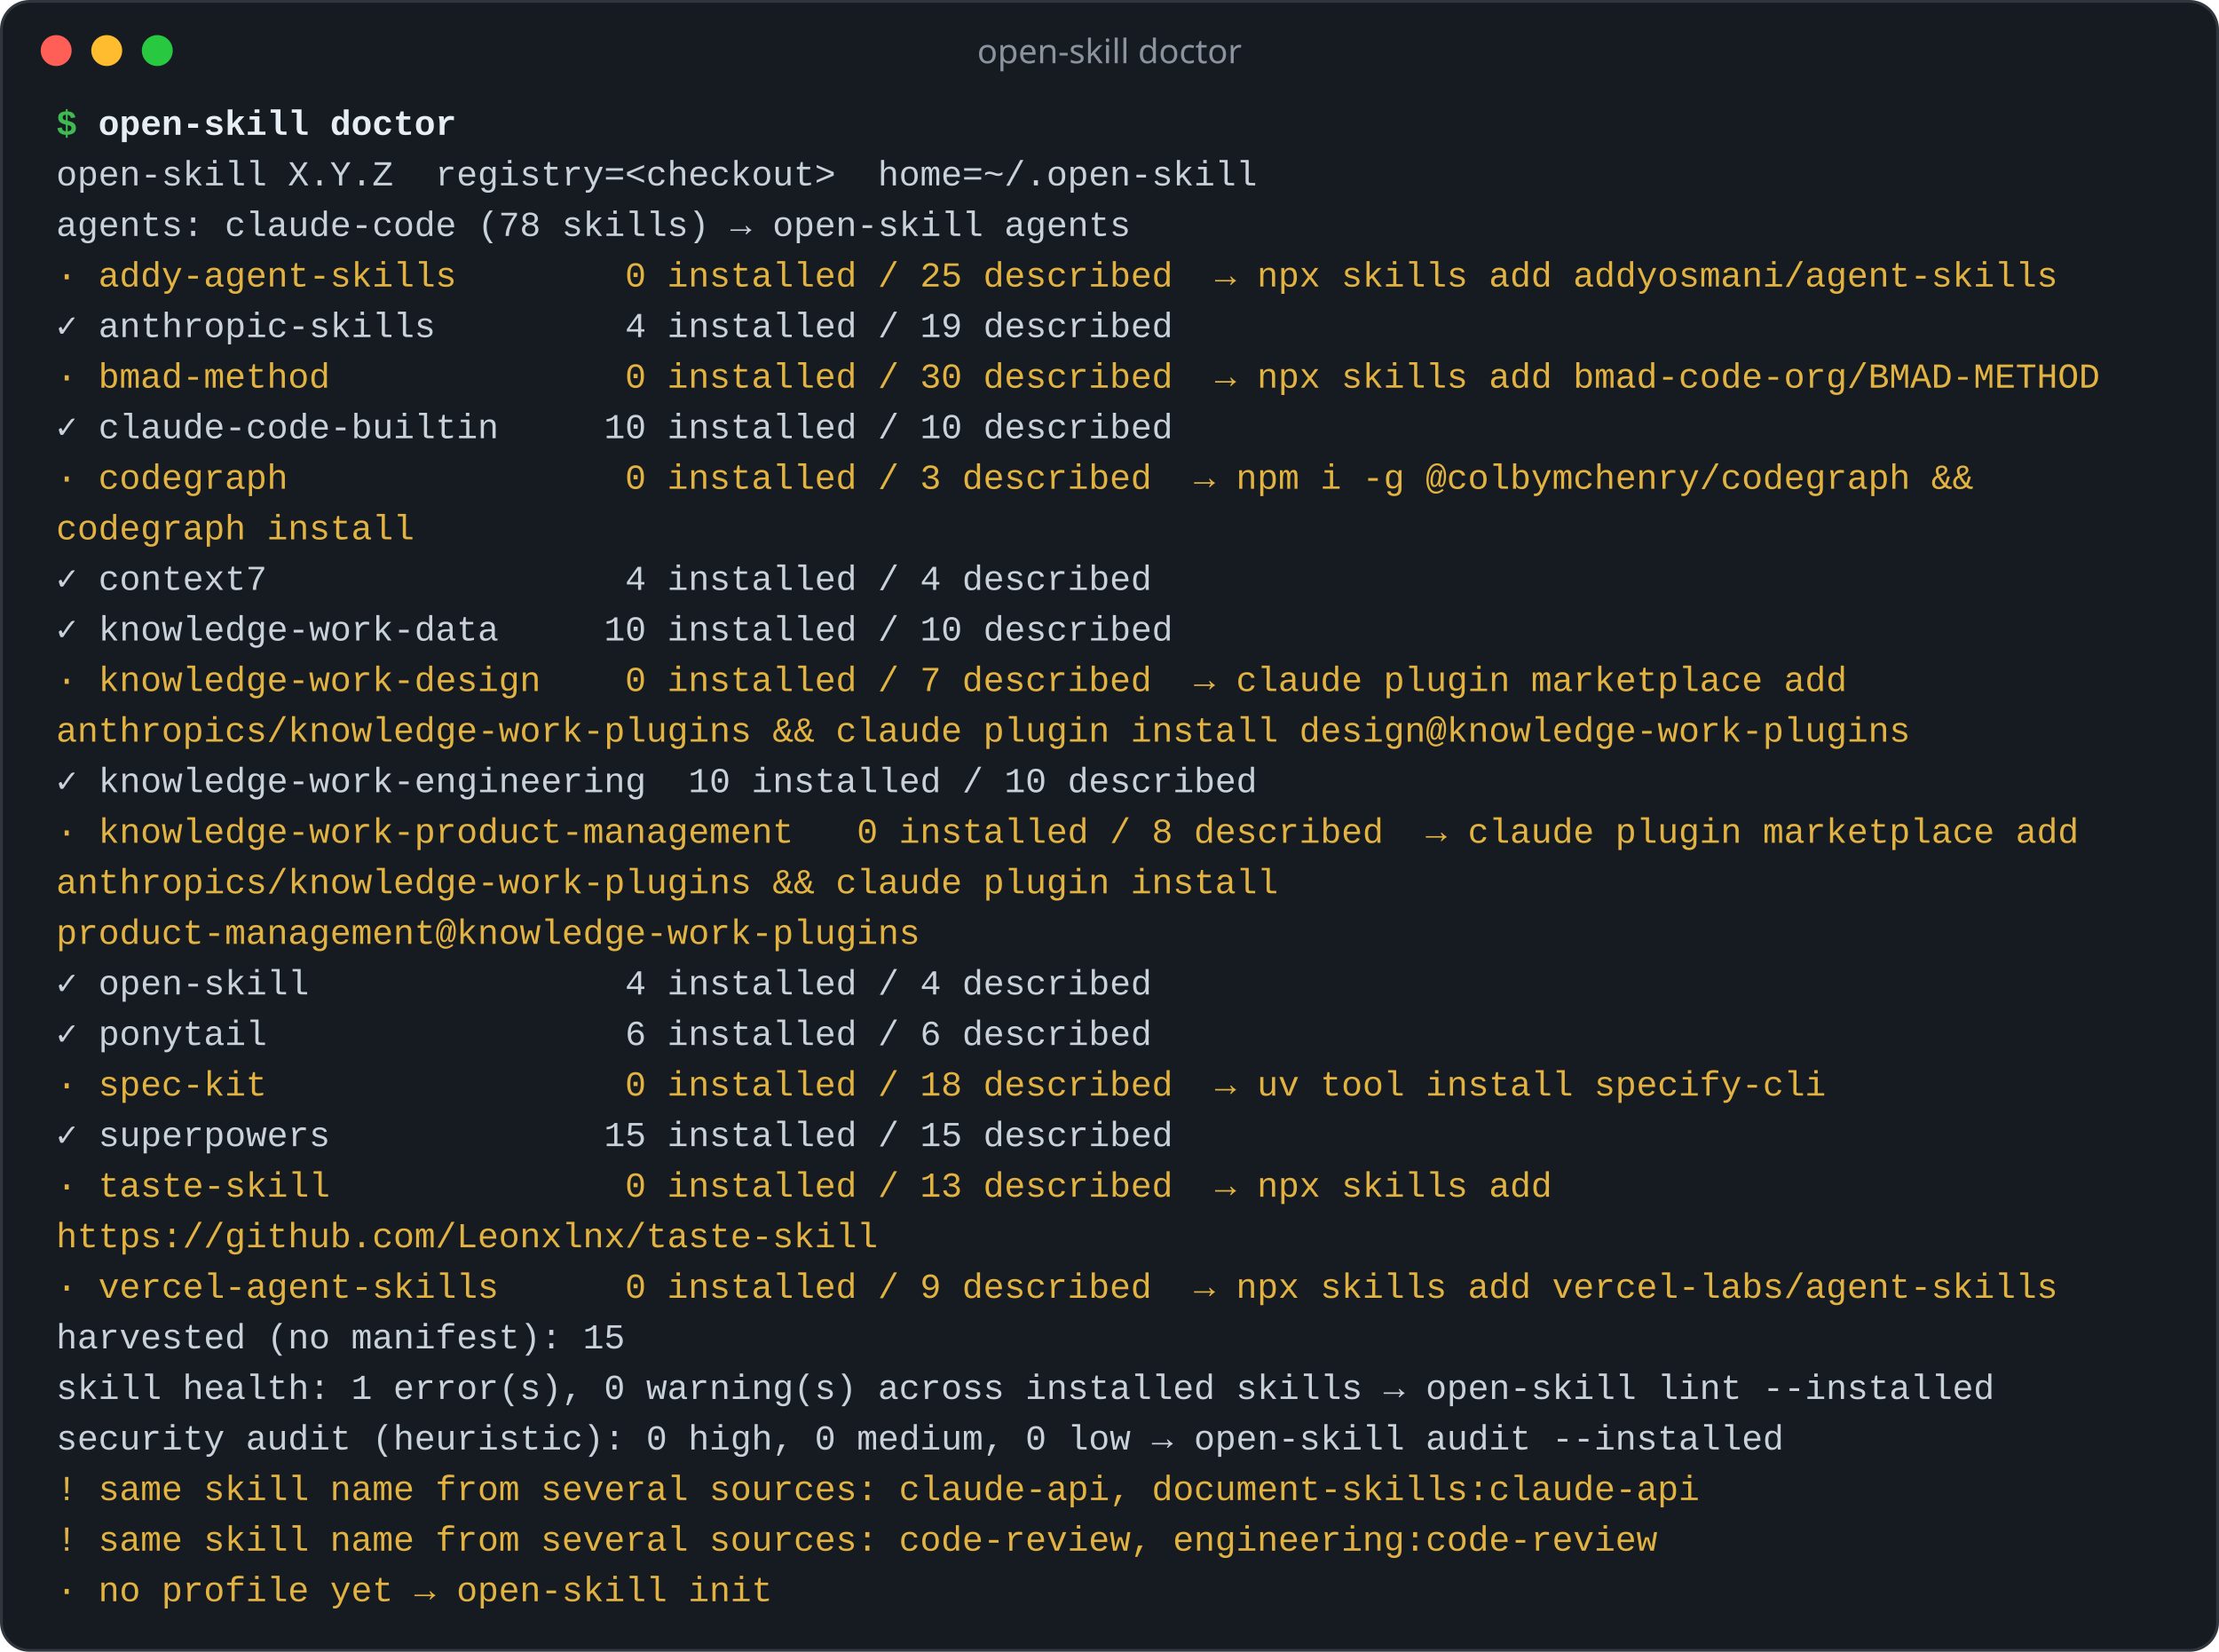
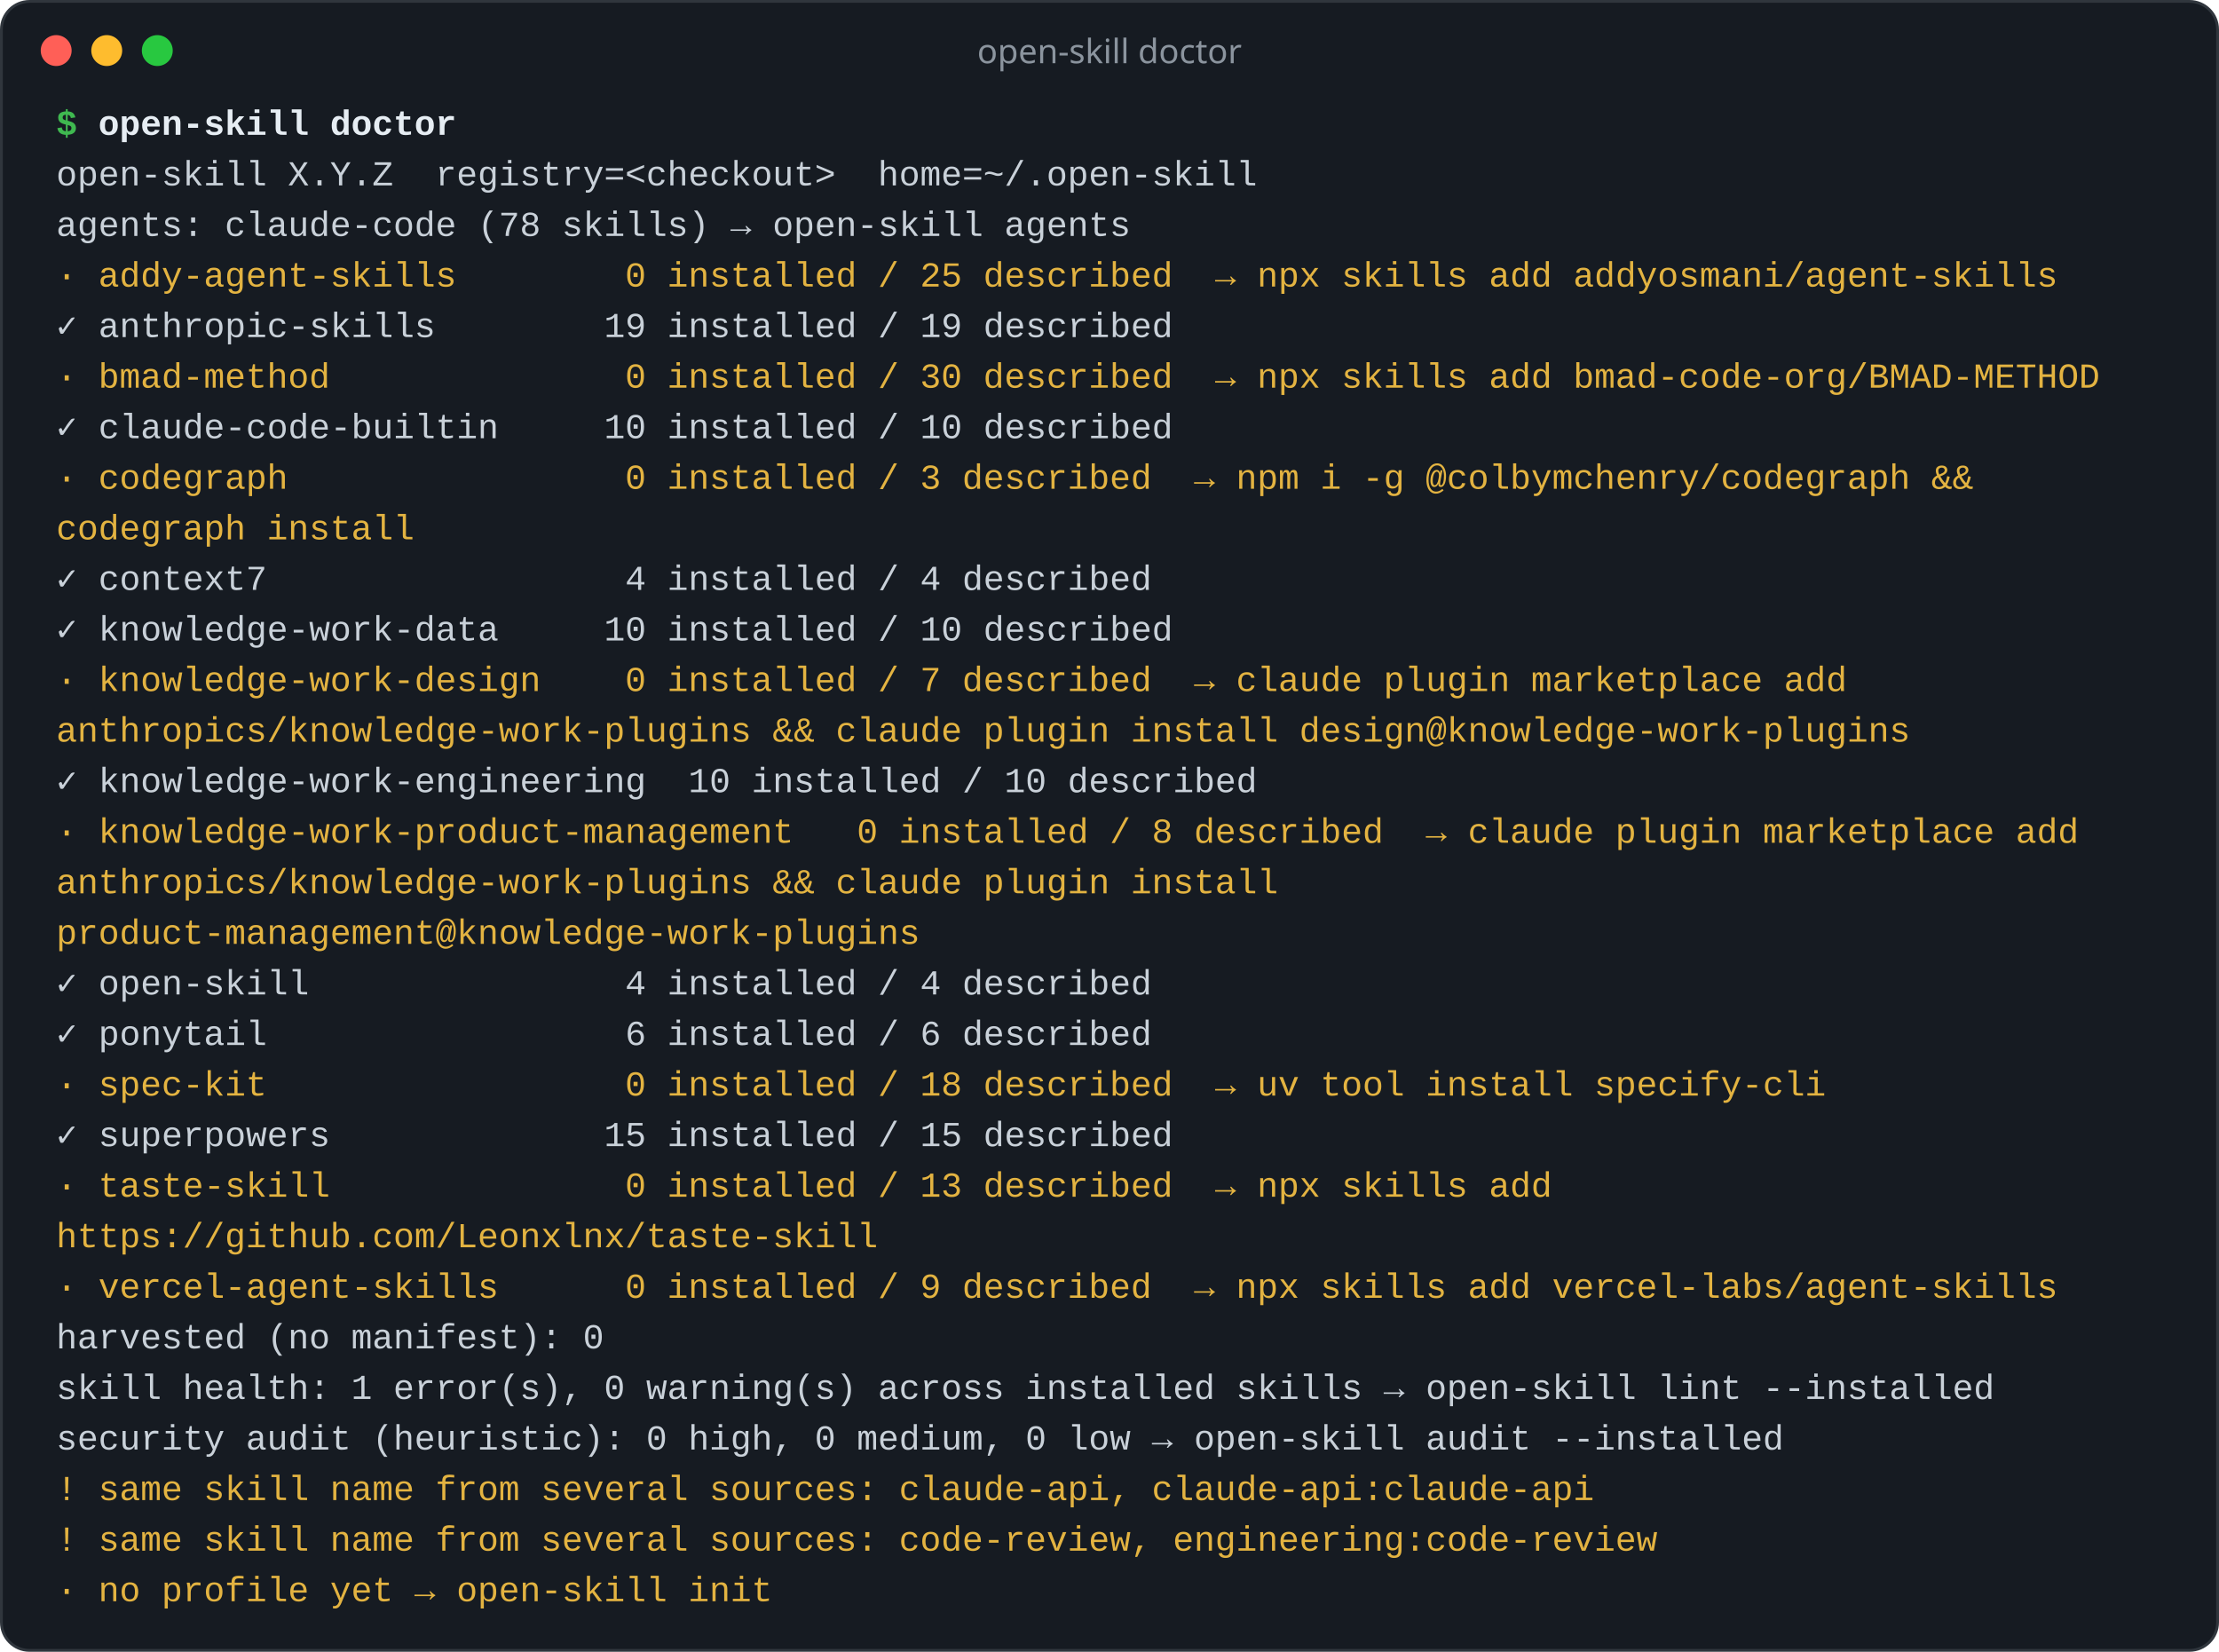
<svg xmlns="http://www.w3.org/2000/svg" width="790" height="588" viewBox="0 0 790 588" role="img" aria-label="open-skill doctor: open-skill doctor" font-family="ui-monospace,SFMono-Regular,'SF Mono',Menlo,Consolas,'Liberation Mono',monospace" font-size="12.5">
  <rect x="0.5" y="0.5" width="789" height="587" rx="10" fill="#161b22" stroke="#30363d" />
  <circle cx="20" cy="18" r="5.5" fill="#ff5f57" />
  <circle cx="38" cy="18" r="5.5" fill="#febc2e" />
  <circle cx="56" cy="18" r="5.5" fill="#28c840" />
  <text x="395" y="22.5" text-anchor="middle" fill="#8b949e" font-family="-apple-system,BlinkMacSystemFont,'Segoe UI','Noto Sans',Helvetica,Arial,sans-serif" font-size="12">open-skill doctor</text>
  <text x="20" y="48" fill="#e6edf3" font-weight="600" textLength="142.5" lengthAdjust="spacingAndGlyphs">
    <tspan fill="#3fb950">$</tspan> open-skill doctor</text>
  <text x="20" y="66" fill="#c9d1d9" textLength="427.5" lengthAdjust="spacingAndGlyphs">open-skill X.Y.Z  registry=&lt;checkout&gt;  home=~/.open-skill</text>
  <text x="20" y="84" fill="#c9d1d9" textLength="397.5" lengthAdjust="spacingAndGlyphs">  agents: claude-code (78 skills) → open-skill agents</text>
  <text x="20" y="102" fill="#e3b341" textLength="727.5" lengthAdjust="spacingAndGlyphs">  · addy-agent-skills        0 installed / 25 described  → npx skills add addyosmani/agent-skills</text>
-   <text x="20" y="120" fill="#c9d1d9" textLength="412.5" lengthAdjust="spacingAndGlyphs">  ✓ anthropic-skills         4 installed / 19 described</text>
+   <text x="20" y="120" fill="#c9d1d9" textLength="412.5" lengthAdjust="spacingAndGlyphs">  ✓ anthropic-skills        19 installed / 19 described</text>
  <text x="20" y="138" fill="#e3b341" textLength="742.5" lengthAdjust="spacingAndGlyphs">  · bmad-method              0 installed / 30 described  → npx skills add bmad-code-org/BMAD-METHOD</text>
  <text x="20" y="156" fill="#c9d1d9" textLength="412.5" lengthAdjust="spacingAndGlyphs">  ✓ claude-code-builtin     10 installed / 10 described</text>
  <text x="20" y="174" fill="#e3b341" textLength="697.5" lengthAdjust="spacingAndGlyphs">  · codegraph                0 installed / 3 described  → npm i -g @colbymchenry/codegraph &amp;&amp;</text>
  <text x="20" y="192" fill="#e3b341" textLength="157.5" lengthAdjust="spacingAndGlyphs">    codegraph install</text>
  <text x="20" y="210" fill="#c9d1d9" textLength="405" lengthAdjust="spacingAndGlyphs">  ✓ context7                 4 installed / 4 described</text>
  <text x="20" y="228" fill="#c9d1d9" textLength="412.5" lengthAdjust="spacingAndGlyphs">  ✓ knowledge-work-data     10 installed / 10 described</text>
  <text x="20" y="246" fill="#e3b341" textLength="652.5" lengthAdjust="spacingAndGlyphs">  · knowledge-work-design    0 installed / 7 described  → claude plugin marketplace add</text>
  <text x="20" y="264" fill="#e3b341" textLength="690" lengthAdjust="spacingAndGlyphs">    anthropics/knowledge-work-plugins &amp;&amp; claude plugin install design@knowledge-work-plugins</text>
  <text x="20" y="282" fill="#c9d1d9" textLength="442.5" lengthAdjust="spacingAndGlyphs">  ✓ knowledge-work-engineering  10 installed / 10 described</text>
  <text x="20" y="300" fill="#e3b341" textLength="735" lengthAdjust="spacingAndGlyphs">  · knowledge-work-product-management   0 installed / 8 described  → claude plugin marketplace add</text>
  <text x="20" y="318" fill="#e3b341" textLength="465" lengthAdjust="spacingAndGlyphs">    anthropics/knowledge-work-plugins &amp;&amp; claude plugin install</text>
  <text x="20" y="336" fill="#e3b341" textLength="337.5" lengthAdjust="spacingAndGlyphs">    product-management@knowledge-work-plugins</text>
  <text x="20" y="354" fill="#c9d1d9" textLength="405" lengthAdjust="spacingAndGlyphs">  ✓ open-skill               4 installed / 4 described</text>
  <text x="20" y="372" fill="#c9d1d9" textLength="405" lengthAdjust="spacingAndGlyphs">  ✓ ponytail                 6 installed / 6 described</text>
  <text x="20" y="390" fill="#e3b341" textLength="645" lengthAdjust="spacingAndGlyphs">  · spec-kit                 0 installed / 18 described  → uv tool install specify-cli</text>
  <text x="20" y="408" fill="#c9d1d9" textLength="412.5" lengthAdjust="spacingAndGlyphs">  ✓ superpowers             15 installed / 15 described</text>
  <text x="20" y="426" fill="#e3b341" textLength="547.5" lengthAdjust="spacingAndGlyphs">  · taste-skill              0 installed / 13 described  → npx skills add</text>
  <text x="20" y="444" fill="#e3b341" textLength="322.5" lengthAdjust="spacingAndGlyphs">    https://github.com/Leonxlnx/taste-skill</text>
  <text x="20" y="462" fill="#e3b341" textLength="727.5" lengthAdjust="spacingAndGlyphs">  · vercel-agent-skills      0 installed / 9 described  → npx skills add vercel-labs/agent-skills</text>
-   <text x="20" y="480" fill="#c9d1d9" textLength="217.5" lengthAdjust="spacingAndGlyphs">  harvested (no manifest): 15</text>
+   <text x="20" y="480" fill="#c9d1d9" textLength="210" lengthAdjust="spacingAndGlyphs">  harvested (no manifest): 0</text>
  <text x="20" y="498" fill="#c9d1d9" textLength="705" lengthAdjust="spacingAndGlyphs">  skill health: 1 error(s), 0 warning(s) across installed skills → open-skill lint --installed</text>
  <text x="20" y="516" fill="#c9d1d9" textLength="630" lengthAdjust="spacingAndGlyphs">  security audit (heuristic): 0 high, 0 medium, 0 low → open-skill audit --installed</text>
-   <text x="20" y="534" fill="#e3b341" textLength="600" lengthAdjust="spacingAndGlyphs">  ! same skill name from several sources: claude-api, document-skills:claude-api</text>
+   <text x="20" y="534" fill="#e3b341" textLength="562.5" lengthAdjust="spacingAndGlyphs">  ! same skill name from several sources: claude-api, claude-api:claude-api</text>
  <text x="20" y="552" fill="#e3b341" textLength="585" lengthAdjust="spacingAndGlyphs">  ! same skill name from several sources: code-review, engineering:code-review</text>
  <text x="20" y="570" fill="#e3b341" textLength="270" lengthAdjust="spacingAndGlyphs">  · no profile yet → open-skill init</text>
</svg>
